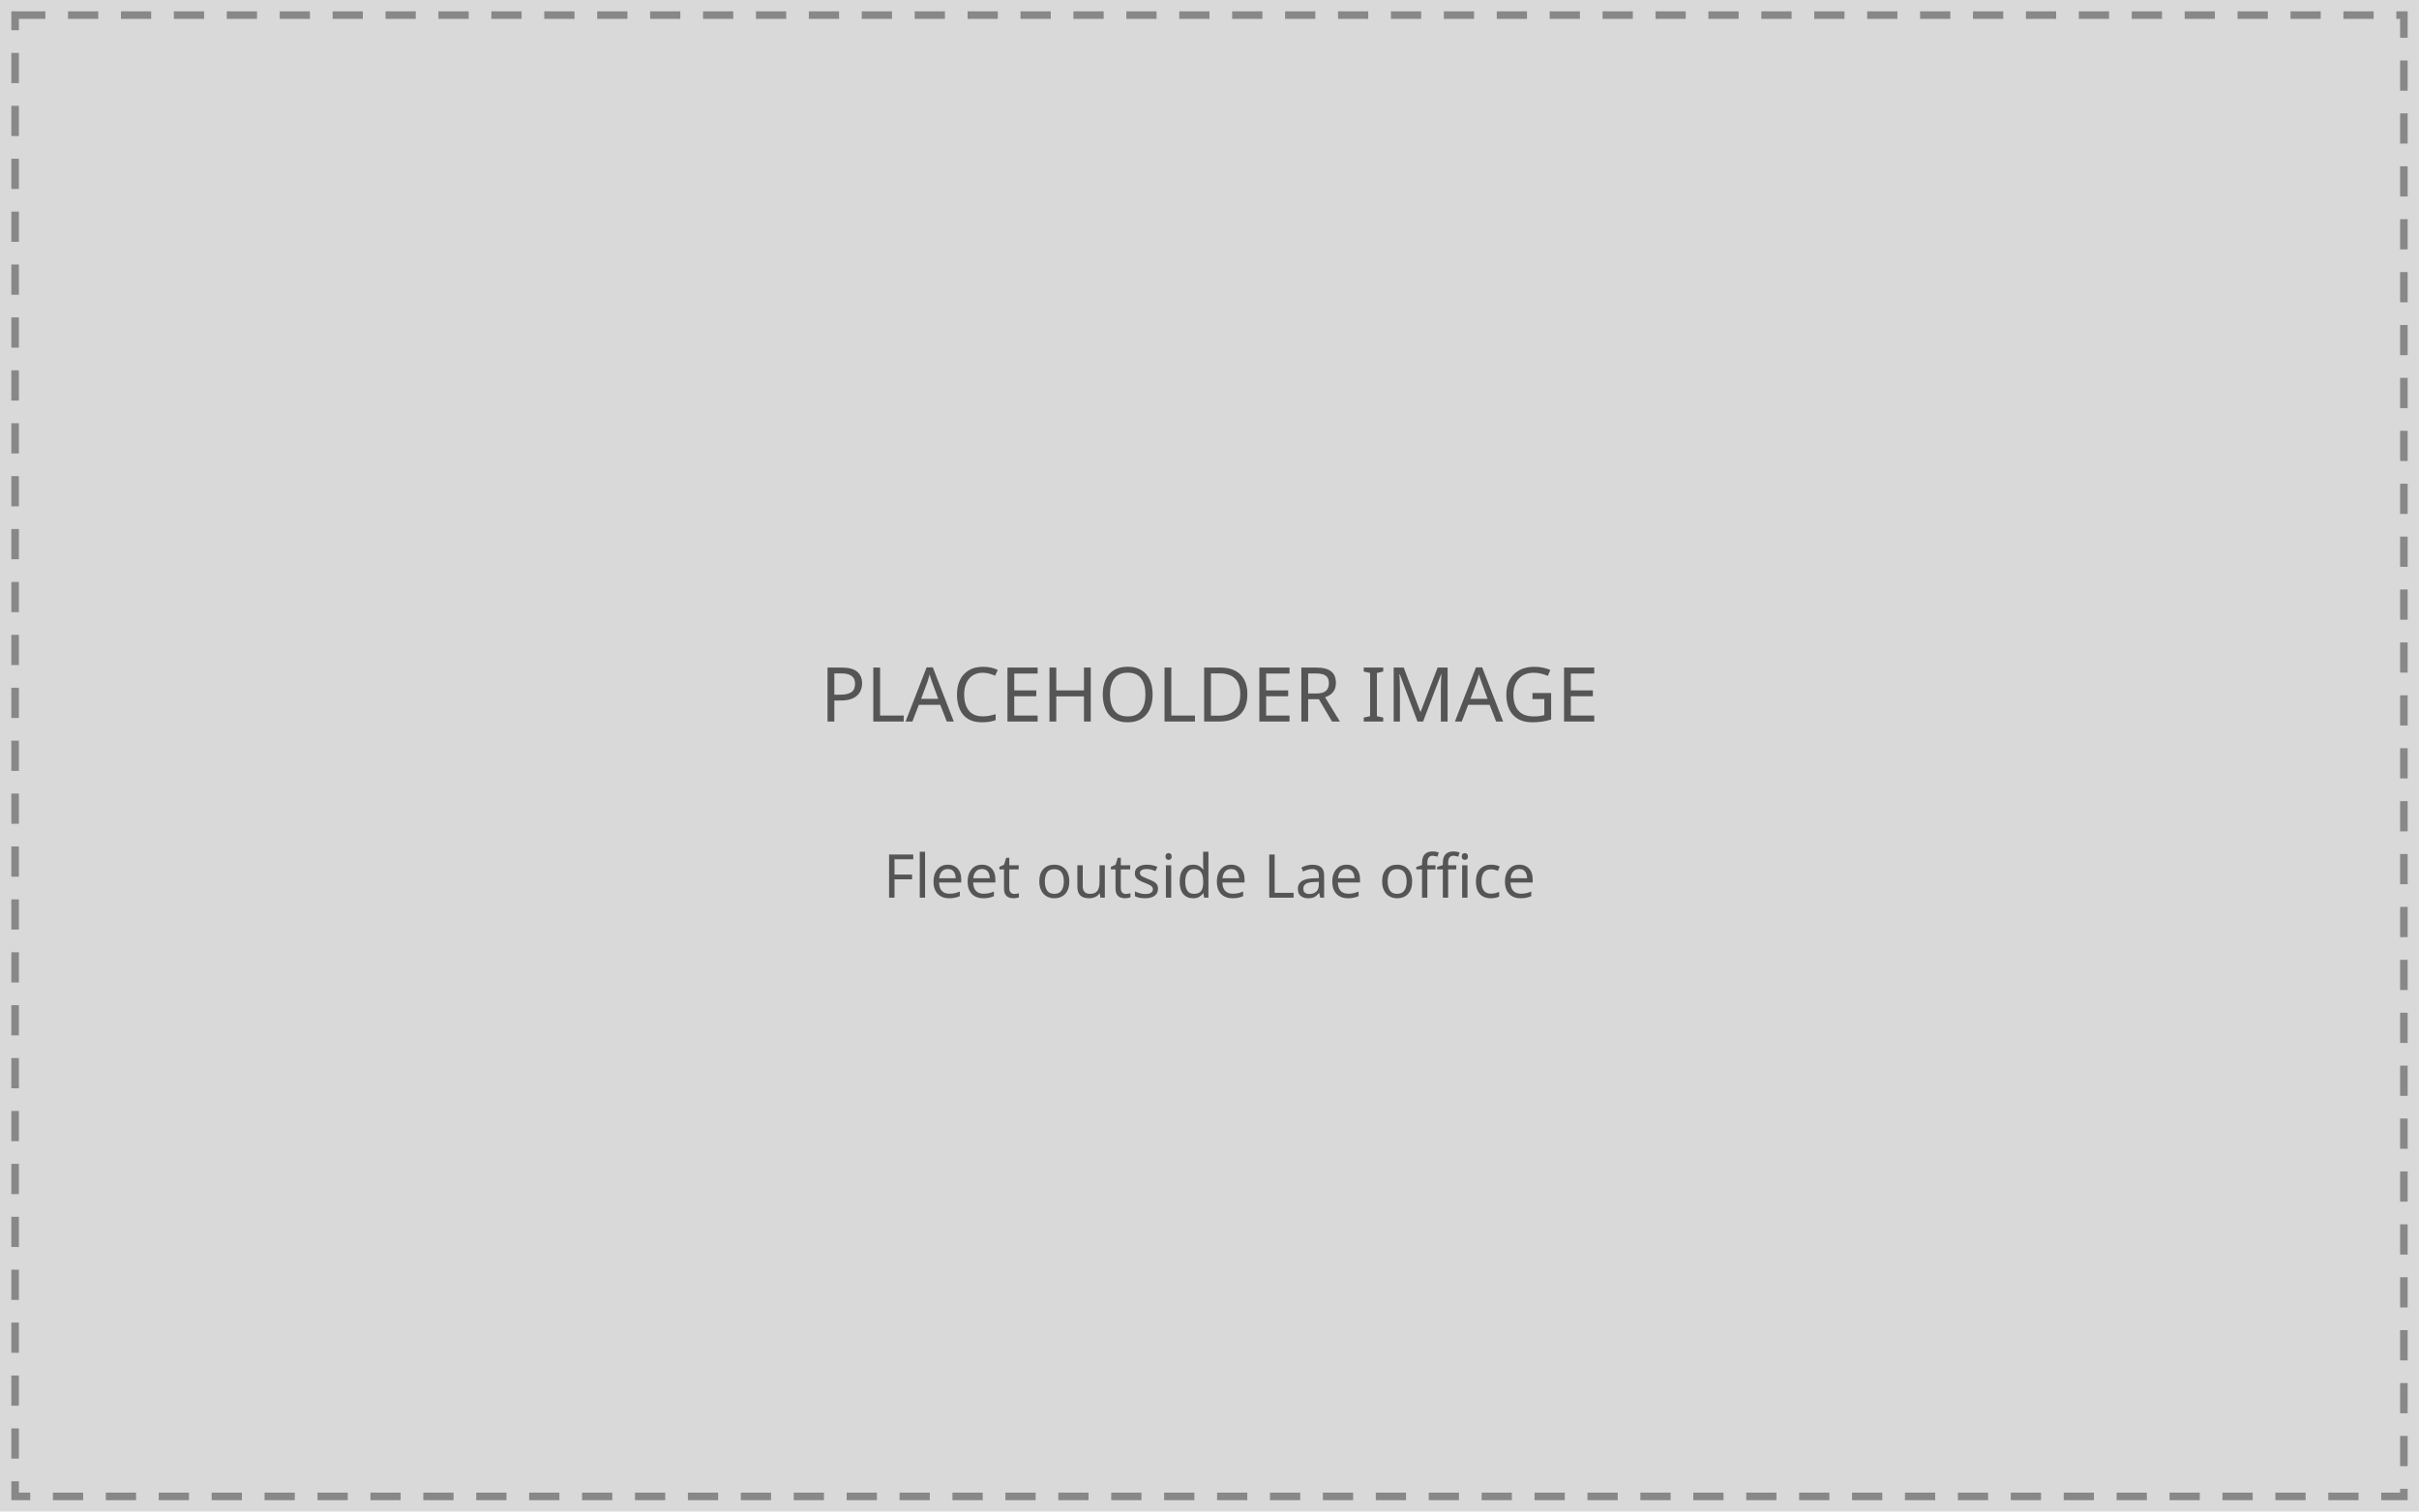
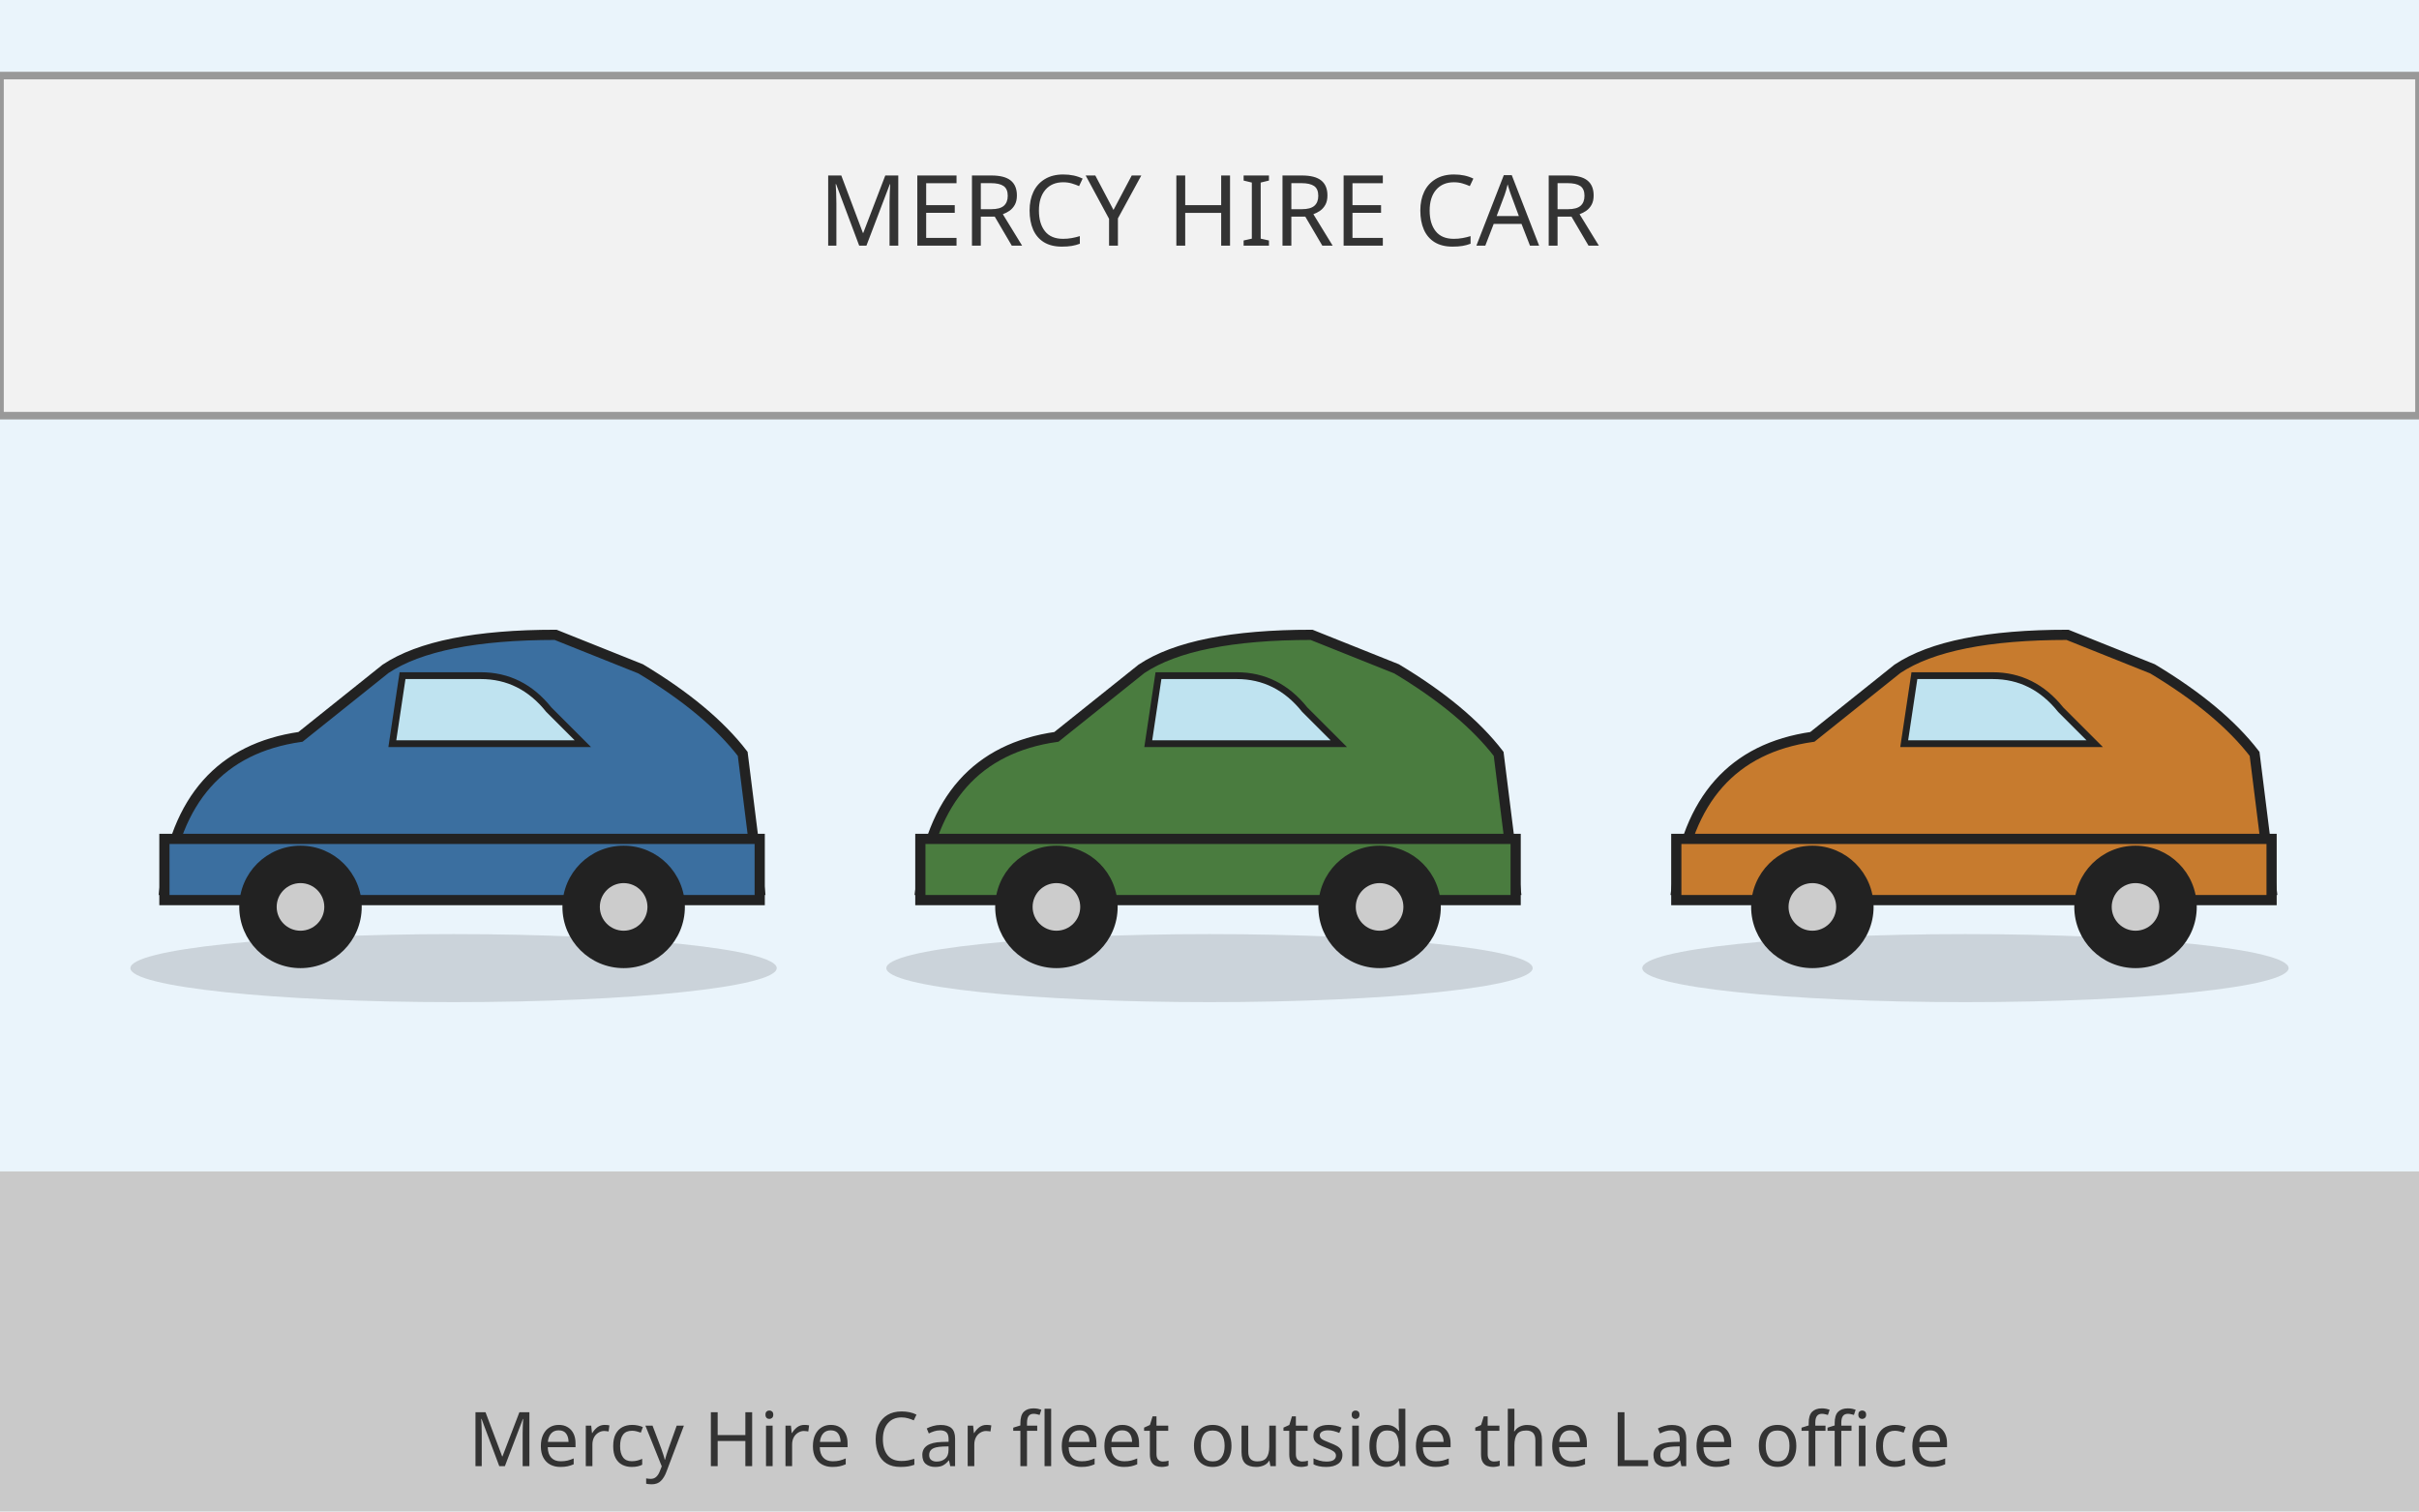
<svg xmlns="http://www.w3.org/2000/svg" width="640" height="400" viewBox="0 0 640 400">
-   <rect width="100%" height="100%" fill="#d9d9d9" />
-   <rect x="4" y="4" width="632" height="392" fill="none" stroke="#888" stroke-width="2" stroke-dasharray="8,6" />
-   <text x="50%" y="46%" dominant-baseline="middle" text-anchor="middle" font-family="sans-serif" font-size="20" fill="#555">PLACEHOLDER IMAGE</text>
-   <text x="50%" y="58%" dominant-baseline="middle" text-anchor="middle" font-family="sans-serif" font-size="16" fill="#555">Fleet outside Lae office</text>
+   <rect width="100%" height="100%" fill="#eaf4fb" />
+   <rect width="100%" height="90" y="310" fill="#c9c9c9" />
+   <rect x="0" y="20" width="640" height="90" fill="#f2f2f2" stroke="#999" stroke-width="2" />
+   <text x="320" y="65" text-anchor="middle" font-family="sans-serif" font-size="26" fill="#333">MERCY HIRE CAR</text>
+   <g transform="translate(30,150) scale(0.9)">
+     <ellipse cx="100" cy="118" rx="95" ry="10" fill="#00000022" />
+     <path d="M15,95 Q20,55 55,50 L80,30 Q95,20 130,20 L155,30 Q175,42 185,55 L190,95 Z" fill="#3b6fa0" stroke="#222" stroke-width="3" />
+     <path d="M85,32 L108,32 Q120,32 128,42 L138,52 L82,52 Z" fill="#bfe3f0" stroke="#222" stroke-width="2" />
+     <rect x="15" y="80" width="175" height="18" fill="#3b6fa0" stroke="#222" stroke-width="3" />
+     <circle cx="55" cy="100" r="18" fill="#222" />
+     <circle cx="55" cy="100" r="7" fill="#ccc" />
+     <circle cx="150" cy="100" r="18" fill="#222" />
+     <circle cx="150" cy="100" r="7" fill="#ccc" />
+   </g>
+   <g transform="translate(230,150) scale(0.9)">
+     <ellipse cx="100" cy="118" rx="95" ry="10" fill="#00000022" />
+     <path d="M15,95 Q20,55 55,50 L80,30 Q95,20 130,20 L155,30 Q175,42 185,55 L190,95 Z" fill="#4a7c3f" stroke="#222" stroke-width="3" />
+     <path d="M85,32 L108,32 Q120,32 128,42 L138,52 L82,52 Z" fill="#bfe3f0" stroke="#222" stroke-width="2" />
+     <rect x="15" y="80" width="175" height="18" fill="#4a7c3f" stroke="#222" stroke-width="3" />
+     <circle cx="55" cy="100" r="18" fill="#222" />
+     <circle cx="55" cy="100" r="7" fill="#ccc" />
+     <circle cx="150" cy="100" r="18" fill="#222" />
+     <circle cx="150" cy="100" r="7" fill="#ccc" />
+   </g>
+   <g transform="translate(430,150) scale(0.9)">
+     <ellipse cx="100" cy="118" rx="95" ry="10" fill="#00000022" />
+     <path d="M15,95 Q20,55 55,50 L80,30 Q95,20 130,20 L155,30 Q175,42 185,55 L190,95 Z" fill="#c77b2e" stroke="#222" stroke-width="3" />
+     <path d="M85,32 L108,32 Q120,32 128,42 L138,52 L82,52 Z" fill="#bfe3f0" stroke="#222" stroke-width="2" />
+     <rect x="15" y="80" width="175" height="18" fill="#c77b2e" stroke="#222" stroke-width="3" />
+     <circle cx="55" cy="100" r="18" fill="#222" />
+     <circle cx="55" cy="100" r="7" fill="#ccc" />
+     <circle cx="150" cy="100" r="18" fill="#222" />
+     <circle cx="150" cy="100" r="7" fill="#ccc" />
+   </g>
+   <text x="320" y="388" text-anchor="middle" font-family="sans-serif" font-size="20" fill="#333">Mercy Hire Car fleet outside the Lae office</text>
</svg>
